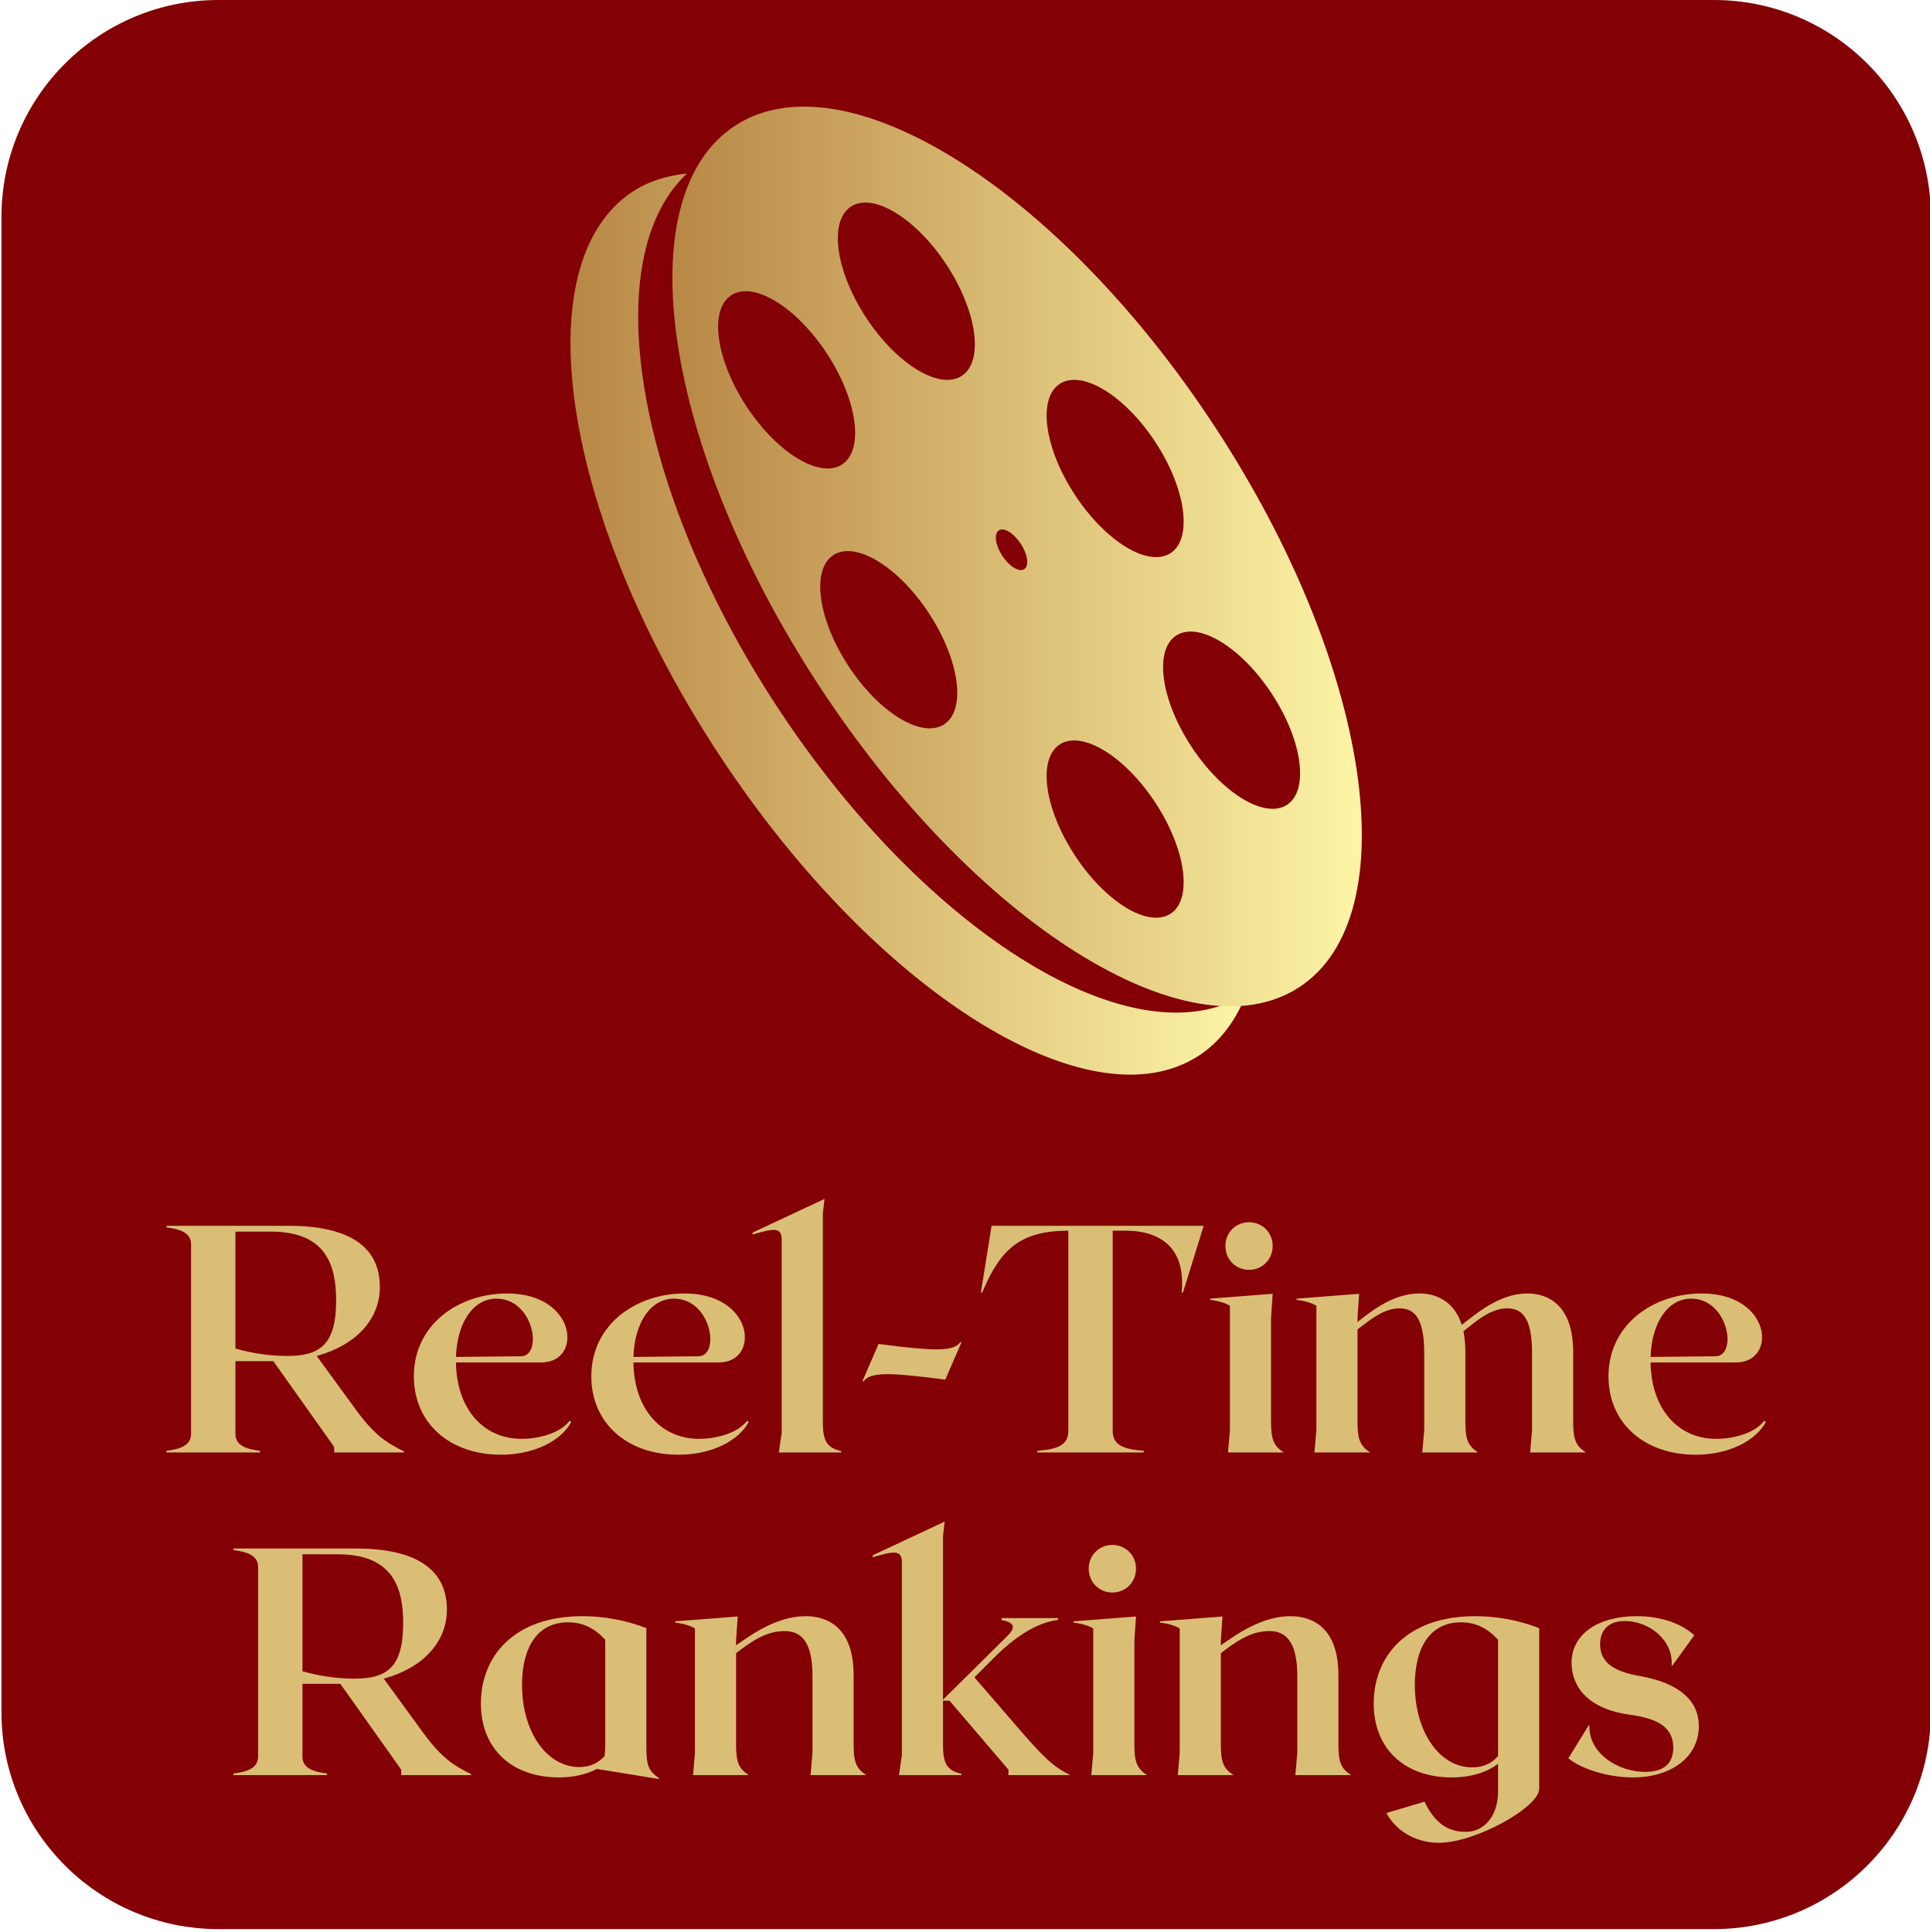
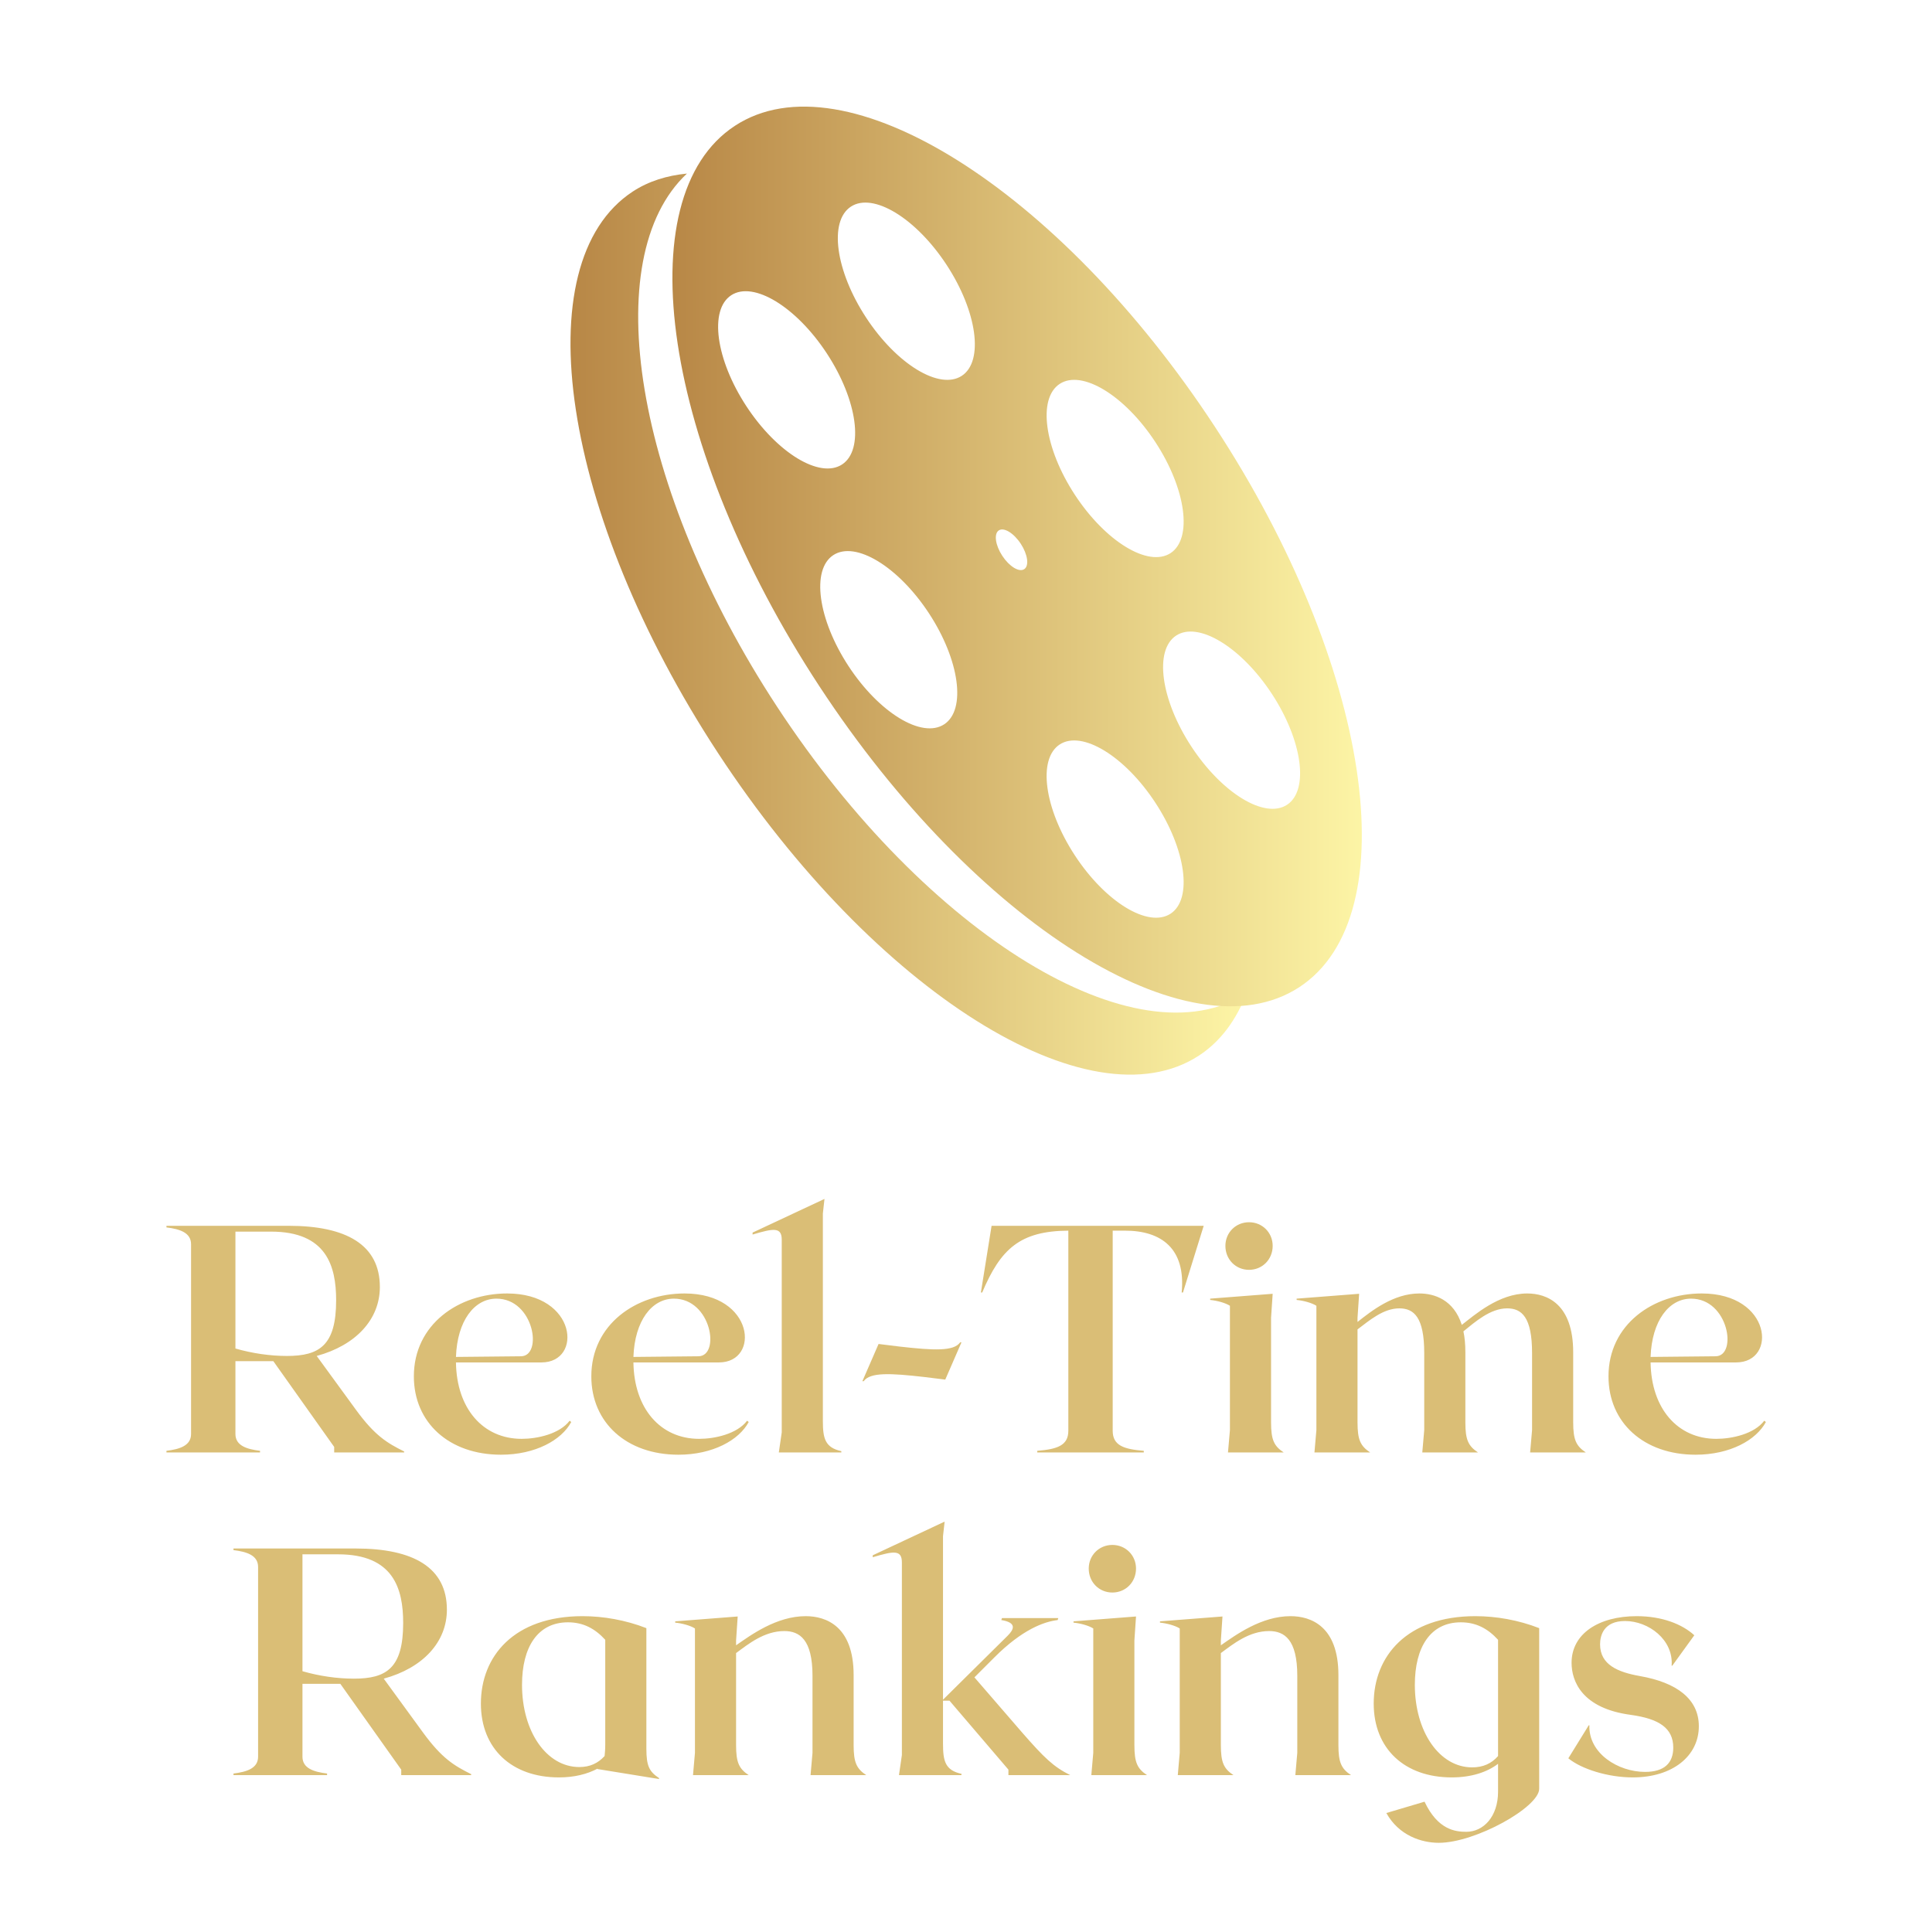
- <svg xmlns="http://www.w3.org/2000/svg" xmlns:ns1="https://boxy-svg.com" viewBox="41.46 -39.849 266.678 267.079" class="css-1j8o68f">
+ <svg xmlns="http://www.w3.org/2000/svg" width="75%" height="75%" viewBox="41.46 -39.849 266.678 267.079" class="css-1j8o68f">
  <defs id="SvgjsDefs9870">
    <linearGradient id="SvgjsLinearGradient9875">
      <stop id="SvgjsStop9876" stop-color="#b88746" offset="0" />
      <stop id="SvgjsStop9877" stop-color="#fdf5a6" offset="1" />
    </linearGradient>
-     <ns1:grid x="-25.288" y="-38.958" width="66.51" height="66.509" />
  </defs>
-   <rect x="41.661" y="-39.849" width="266.678" height="266.678" rx="30" style="fill: rgb(131, 0, 4);" />
  <g transform="matrix(1, 0, 0, 1, -0.000023, -9.110532)">
    <g id="SvgjsG9871" featurekey="symbolFeature-0" transform="matrix(1.515155, 0, 0, 1.515155, 106.8189, -17.27188)" fill="url(#SvgjsLinearGradient9875)">
      <path fill="url(#SvgjsLinearGradient9875)" d="M27.741,55.577C14.709,35.687,11.319,14.628,19.528,6.948c-1.814,0.18-3.486,0.687-4.937,1.636  c-9.969,6.532-6.487,29.473,7.776,51.24c14.263,21.769,33.91,34.119,43.877,27.591c1.968-1.291,3.395-3.242,4.334-5.678  C60.591,88.162,41.44,76.48,27.741,55.577z" />
      <path fill="url(#SvgjsLinearGradient9875)" d="M67.694,30.055C53.478,8.353,33.87-3.94,23.902,2.592c-9.969,6.531-6.522,29.417,7.697,51.116  c14.217,21.698,33.829,33.996,43.796,27.467C85.361,74.641,81.918,51.756,67.694,30.055z M53.533,26.137  c2.025-1.328,5.935,1.049,8.728,5.313c2.793,4.263,3.412,8.795,1.388,10.125c-2.028,1.327-5.937-1.052-8.73-5.314  C52.126,31.998,51.505,27.466,53.533,26.137z M24.951,28.175c-2.793-4.264-3.414-8.795-1.386-10.124  c2.026-1.329,5.935,1.05,8.728,5.312c2.793,4.264,3.414,8.796,1.388,10.125C31.652,34.816,27.744,32.437,24.951,28.175z   M42.997,57.195c-2.029,1.332-5.938-1.046-8.73-5.31c-2.793-4.265-3.415-8.796-1.387-10.125c2.026-1.328,5.934,1.05,8.727,5.312  C44.402,51.335,45.021,55.869,42.997,57.195z M44.601,25.401c-2.029,1.329-5.937-1.05-8.73-5.313  c-2.793-4.263-3.414-8.795-1.386-10.124c2.026-1.328,5.935,1.05,8.728,5.312C46.006,19.54,46.626,24.073,44.601,25.401z   M50.296,43.042c-0.465,0.304-1.359-0.241-2.001-1.219c-0.639-0.976-0.78-2.015-0.317-2.319c0.465-0.305,1.36,0.24,2.001,1.217  C50.619,41.698,50.762,42.738,50.296,43.042z M63.648,74.474c-2.028,1.33-5.937-1.049-8.73-5.313  c-2.794-4.263-3.414-8.795-1.387-10.124c2.025-1.327,5.934,1.051,8.728,5.313C65.052,68.612,65.673,73.145,63.648,74.474z   M74.272,64.538c-2.028,1.329-5.936-1.05-8.729-5.313c-2.795-4.263-3.414-8.796-1.388-10.124c2.025-1.328,5.934,1.051,8.729,5.313  C75.678,58.679,76.295,63.211,74.272,64.538z" />
    </g>
    <g style="" transform="matrix(1.240611, 0, 0, 1.240611, -42.1069, -32.48247)">
      <g id="SvgjsG9872" featurekey="nameFeature-0" transform="matrix(0.901969, 0, 0, 0.901969, 85.36232, 127.1709)" fill="#dabe76">
        <path d="M24 34.72 c2.36 3.24 3.88 4.12 5.96 5.16 l0 0.12 l-8.64 0 l0 -0.68 l-7.52 -10.6 l-4.68 0 l0 9 c0 1.44 1.4 1.88 3.04 2.08 l0 0.2 l-11.56 0 l0 -0.2 c1.64 -0.2 3.04 -0.64 3.04 -2.08 l0 -23.44 c0 -1.44 -1.4 -1.88 -3.04 -2.08 l0 -0.2 l15.08 0 c7.16 0 11.28 2.36 11.28 7.56 c0 4 -2.96 7.2 -7.8 8.52 z M9.12 12.72 l0 14.44 c2.08 0.6 4.28 0.92 6.36 0.92 c4.04 0 6.08 -1.32 6.08 -6.88 c0 -4.24 -1.2 -8.48 -8.04 -8.48 l-4.4 0 z M50.4 36.08 l0.2 0.16 c-1.2 2.24 -4.44 4.04 -8.68 4.04 c-6.4 0 -10.76 -3.96 -10.76 -9.68 c0 -6.44 5.56 -10.24 11.52 -10.24 c8.64 0 9.36 8.52 4.24 8.52 l-10.56 0 c0.08 5.68 3.32 9.44 8.12 9.44 c1.92 0 4.68 -0.6 5.92 -2.24 z M41.36 21 c-2.72 0 -4.84 2.72 -5 7.2 l8.04 -0.08 c2.72 -0.04 1.6 -7.12 -3.04 -7.12 z M72.32 36.08 l0.2 0.16 c-1.2 2.24 -4.44 4.04 -8.68 4.04 c-6.4 0 -10.76 -3.96 -10.76 -9.68 c0 -6.44 5.56 -10.24 11.52 -10.24 c8.64 0 9.36 8.52 4.24 8.52 l-10.56 0 c0.08 5.68 3.32 9.44 8.12 9.44 c1.92 0 4.68 -0.6 5.92 -2.24 z M63.28 21 c-2.72 0 -4.84 2.72 -5 7.2 l8.04 -0.08 c2.72 -0.04 1.6 -7.12 -3.04 -7.12 z M81.68 36.12 c0 2.16 0.28 3.28 2.28 3.72 l0 0.16 l-7.72 0 l0.36 -2.48 l0 -23.8 c0 -1.6 -1.04 -1.4 -3.6 -0.64 l0 -0.24 l8.88 -4.16 l-0.2 1.8 l0 25.64 z M86.56 31.2 l2 -4.6 l2.6 0.32 c4.24 0.48 6.68 0.6 7.48 -0.52 l0.16 0 l-2 4.6 l-2.6 -0.32 c-4.2 -0.48 -6.68 -0.6 -7.48 0.52 l-0.16 0 z M128.72 12 l-2.56 8.24 l-0.16 0 c0.52 -5.44 -2.52 -7.64 -7 -7.64 l-1.52 0 l0 24.72 c0 1.84 1.4 2.28 3.84 2.48 l0 0.2 l-13.16 0 l0 -0.2 c2.44 -0.2 3.84 -0.64 3.84 -2.48 l0 -24.72 c-5.96 0.04 -8.36 2.24 -10.64 7.64 l-0.16 0 l1.32 -8.24 l26.2 0 z M134.32 17.44 c-1.64 0 -2.92 -1.28 -2.92 -2.96 c0 -1.64 1.28 -2.92 2.92 -2.92 s2.92 1.28 2.92 2.92 c0 1.68 -1.28 2.96 -2.92 2.96 z M131.72 40 l0.24 -2.76 l0 -15.36 c-0.56 -0.36 -1.6 -0.64 -2.44 -0.72 l0 -0.16 l7.72 -0.6 l-0.2 2.96 l0 12.92 c0 2.16 0.36 2.92 1.56 3.72 l-6.88 0 z M169.04 40 l0.24 -2.76 l0 -9.52 c0 -4.44 -1.28 -5.52 -3.08 -5.52 c-2.08 0 -3.96 1.68 -5.4 2.84 c0.16 0.72 0.24 1.6 0.24 2.6 l0 8.64 c0 2.16 0.36 2.92 1.56 3.72 l-6.88 0 l0.24 -2.76 l0 -9.52 c0 -4.44 -1.28 -5.52 -3.08 -5.52 c-1.96 0 -3.68 1.48 -5.16 2.6 l0 11.48 c0 2.16 0.36 2.92 1.56 3.72 l-6.88 0 l0.24 -2.76 l0 -15.36 c-0.56 -0.36 -1.6 -0.64 -2.44 -0.72 l0 -0.16 l7.72 -0.6 l-0.2 2.96 l0 0.52 c1.72 -1.36 4.44 -3.52 7.64 -3.52 c1.84 0 4.24 0.76 5.24 3.88 c1.56 -1.2 4.56 -3.88 8.08 -3.88 c2.4 0 5.68 1.24 5.68 7.28 l0 8.64 c0 2.16 0.36 2.92 1.56 3.72 l-6.88 0 z M197.96 36.08 l0.2 0.16 c-1.2 2.24 -4.44 4.04 -8.68 4.04 c-6.4 0 -10.76 -3.96 -10.76 -9.68 c0 -6.44 5.56 -10.24 11.52 -10.24 c8.64 0 9.36 8.52 4.24 8.52 l-10.56 0 c0.08 5.68 3.32 9.44 8.12 9.44 c1.92 0 4.68 -0.6 5.92 -2.24 z M188.92 21 c-2.72 0 -4.84 2.72 -5 7.2 l8.04 -0.08 c2.72 -0.04 1.6 -7.12 -3.04 -7.12 z" />
      </g>
      <g id="SvgjsG9873" featurekey="nameFeature-1" transform="matrix(0.901969, 0, 0, 0.901969, -93.91306, 163.1286)" fill="#dabe76">
        <path d="M231.04 34.72 c2.36 3.24 3.88 4.12 5.96 5.16 l0 0.12 l-8.64 0 l0 -0.68 l-7.52 -10.6 l-4.68 0 l0 9 c0 1.44 1.4 1.88 3.04 2.08 l0 0.2 l-11.56 0 l0 -0.2 c1.64 -0.2 3.04 -0.64 3.04 -2.08 l0 -23.44 c0 -1.44 -1.4 -1.88 -3.04 -2.08 l0 -0.2 l15.08 0 c7.16 0 11.28 2.36 11.28 7.56 c0 4 -2.96 7.2 -7.8 8.52 z M216.16 12.72 l0 14.44 c2.08 0.6 4.28 0.92 6.36 0.92 c4.04 0 6.08 -1.32 6.08 -6.88 c0 -4.24 -1.2 -8.48 -8.04 -8.48 l-4.4 0 z M258.64 36.72 c0 2.16 0.36 2.84 1.56 3.64 l0 0.12 l-7.64 -1.24 s0.04 0 0.04 -0.04 c-1.28 0.68 -2.88 1.08 -4.76 1.08 c-5.84 0 -9.64 -3.56 -9.64 -9.12 c0 -5.84 4.08 -10.8 12.56 -10.8 c2.56 0 5.32 0.48 7.88 1.48 l0 14.88 z M243.28 28.84 c0 5.8 3.04 10.16 7.08 10.16 c1.32 0 2.32 -0.48 3.12 -1.36 c0.04 -0.4 0.08 -0.84 0.08 -1.44 l0 -12.92 c-1.24 -1.36 -2.68 -2.16 -4.6 -2.16 c-3.76 0 -5.68 3.08 -5.68 7.72 z M278.92 40 l0.24 -2.76 l0 -9.52 c0 -4.48 -1.6 -5.52 -3.48 -5.52 c-2.48 0 -4.44 1.6 -5.96 2.72 l0 11.36 c0 2.16 0.36 2.92 1.56 3.72 l-6.88 0 l0.24 -2.76 l0 -15.36 c-0.56 -0.36 -1.6 -0.64 -2.44 -0.72 l0 -0.16 l7.72 -0.6 l-0.2 2.96 l0 0.6 c1.84 -1.28 5 -3.6 8.6 -3.6 c2.52 0 5.92 1.24 5.92 7.28 l0 8.64 c0 2.16 0.36 2.92 1.56 3.72 l-6.88 0 z M311 40 l-7.64 0 l0 -0.68 l-7.28 -8.52 l-0.8 0 l0 5.32 c0 2.16 0.28 3.28 2.28 3.72 l0 0.16 l-7.72 0 l0.36 -2.48 l0 -23.8 c0 -1.6 -1.04 -1.4 -3.6 -0.64 l0 -0.24 l8.88 -4.16 l-0.2 1.8 l0 20.2 l8 -7.92 c0.76 -0.76 1.16 -1.6 -0.8 -1.92 l0.08 -0.24 l6.96 0 l-0.08 0.24 c-1.68 0.2 -4.36 1.16 -7.8 4.6 l-2.48 2.48 l5.88 6.8 c2.76 3.16 3.88 4.24 5.96 5.28 z M316.2 17.44 c-1.64 0 -2.92 -1.28 -2.92 -2.96 c0 -1.64 1.28 -2.92 2.92 -2.92 s2.92 1.28 2.92 2.92 c0 1.68 -1.28 2.96 -2.92 2.96 z M313.6 40 l0.24 -2.76 l0 -15.36 c-0.56 -0.36 -1.6 -0.64 -2.44 -0.72 l0 -0.16 l7.72 -0.6 l-0.2 2.96 l0 12.92 c0 2.16 0.36 2.92 1.56 3.72 l-6.88 0 z M338.8 40 l0.24 -2.76 l0 -9.52 c0 -4.48 -1.6 -5.52 -3.48 -5.52 c-2.48 0 -4.44 1.6 -5.96 2.72 l0 11.36 c0 2.16 0.36 2.92 1.56 3.72 l-6.88 0 l0.24 -2.76 l0 -15.36 c-0.56 -0.36 -1.6 -0.64 -2.44 -0.72 l0 -0.16 l7.72 -0.6 l-0.2 2.96 l0 0.6 c1.84 -1.28 5 -3.6 8.6 -3.6 c2.52 0 5.92 1.24 5.92 7.28 l0 8.64 c0 2.16 0.36 2.92 1.56 3.72 l-6.88 0 z M361.04 20.36 c2.56 0 5.32 0.48 7.88 1.48 l0 19.84 c0 2.28 -7.88 6.68 -12.4 6.68 c-2.12 0 -4.92 -0.88 -6.48 -3.68 l4.72 -1.4 c1.64 3.48 3.8 3.72 5.16 3.72 c2.12 0 3.92 -1.88 3.92 -4.96 l0 -3.44 c-1.36 1.04 -3.32 1.68 -5.72 1.68 c-5.84 0 -9.64 -3.56 -9.64 -9.12 c0 -5.84 4.08 -10.8 12.56 -10.8 z M360.64 39.04 c1.36 0 2.4 -0.48 3.2 -1.4 l0 -14.36 c-1.24 -1.36 -2.68 -2.16 -4.6 -2.16 c-3.76 0 -5.68 3.08 -5.68 7.72 c0 5.8 3.04 10.2 7.08 10.2 z M380.48 40.28 c-3.08 0 -6.36 -1.04 -7.96 -2.36 l2.52 -4.08 l0.08 0 c-0.12 3.48 3.56 5.76 6.88 5.76 c2.4 0 3.48 -1.12 3.48 -3 c0 -2.44 -1.8 -3.56 -5.2 -4.04 c-6.12 -0.8 -7.36 -4.2 -7.36 -6.44 c0 -3.6 3.36 -5.76 8.04 -5.76 c3.16 0 5.64 1 7.12 2.36 l-2.72 3.76 l-0.08 0 c0.24 -3.2 -2.84 -5.52 -5.76 -5.52 c-2.64 0 -3.08 1.8 -3.08 2.88 c0 2.52 2.2 3.44 4.92 3.92 c4.56 0.8 7.28 2.84 7.28 6.2 c0 3.64 -3.2 6.32 -8.16 6.32 z" />
      </g>
    </g>
  </g>
</svg>
